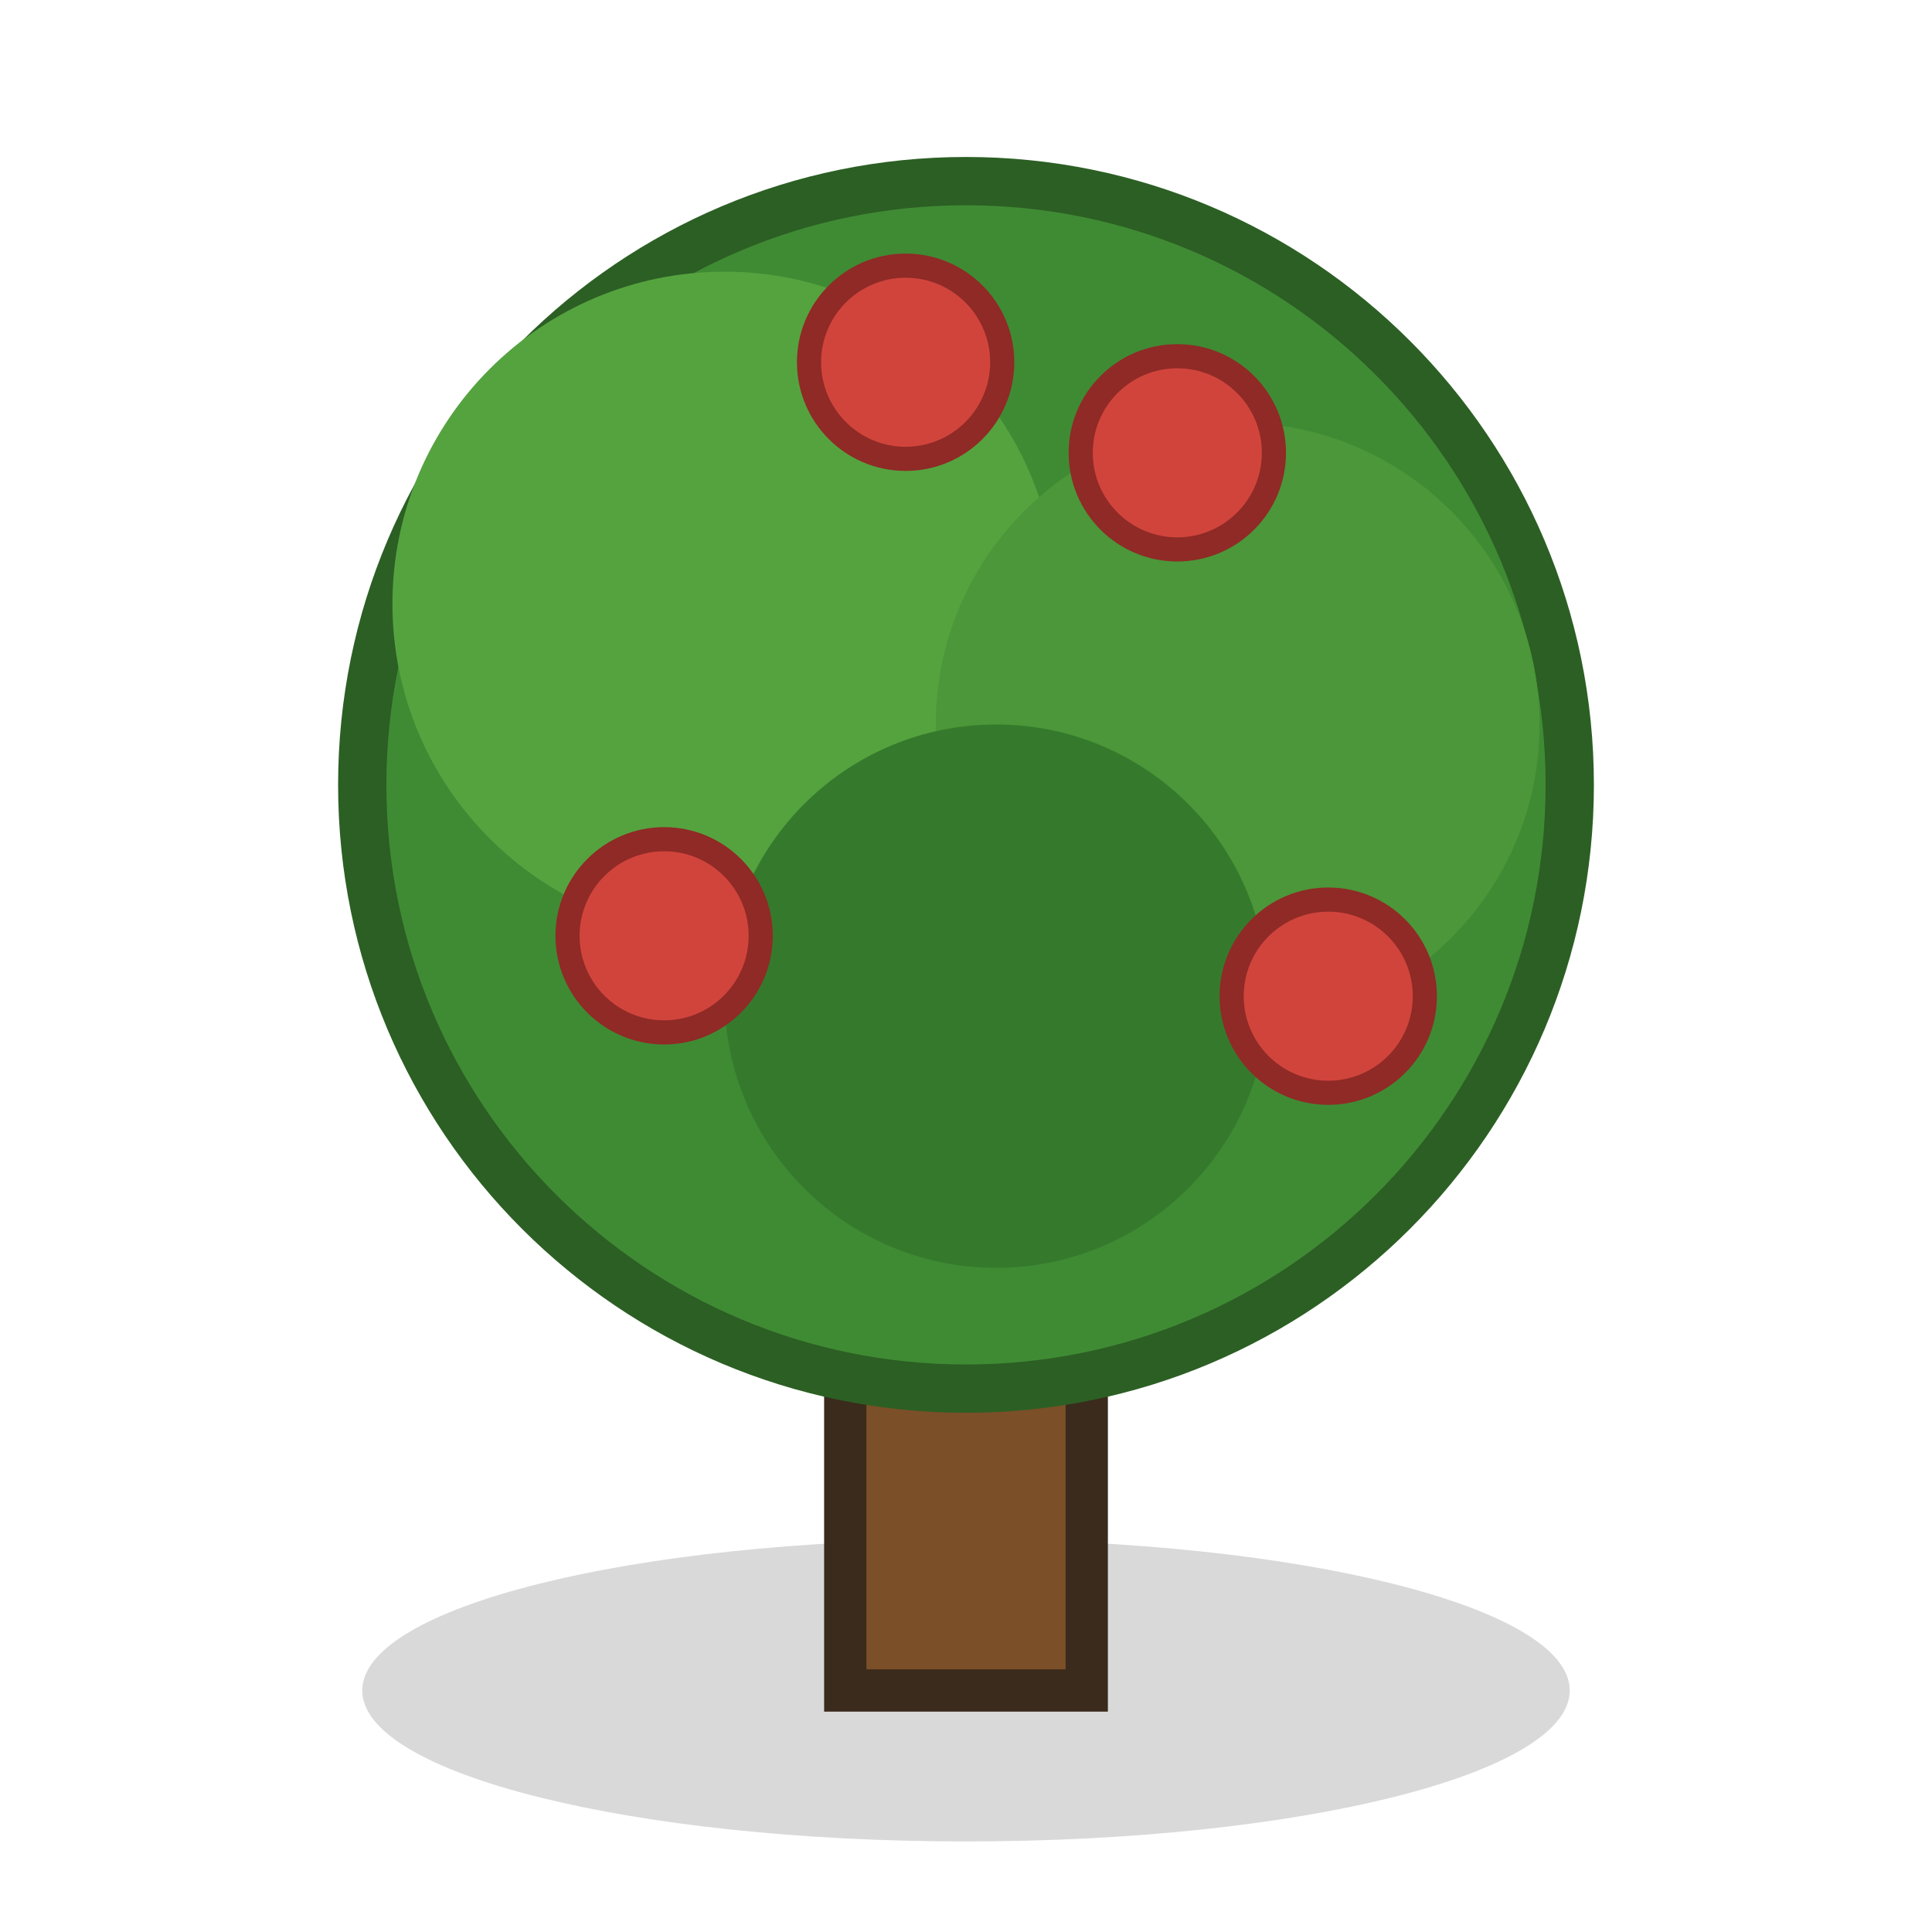
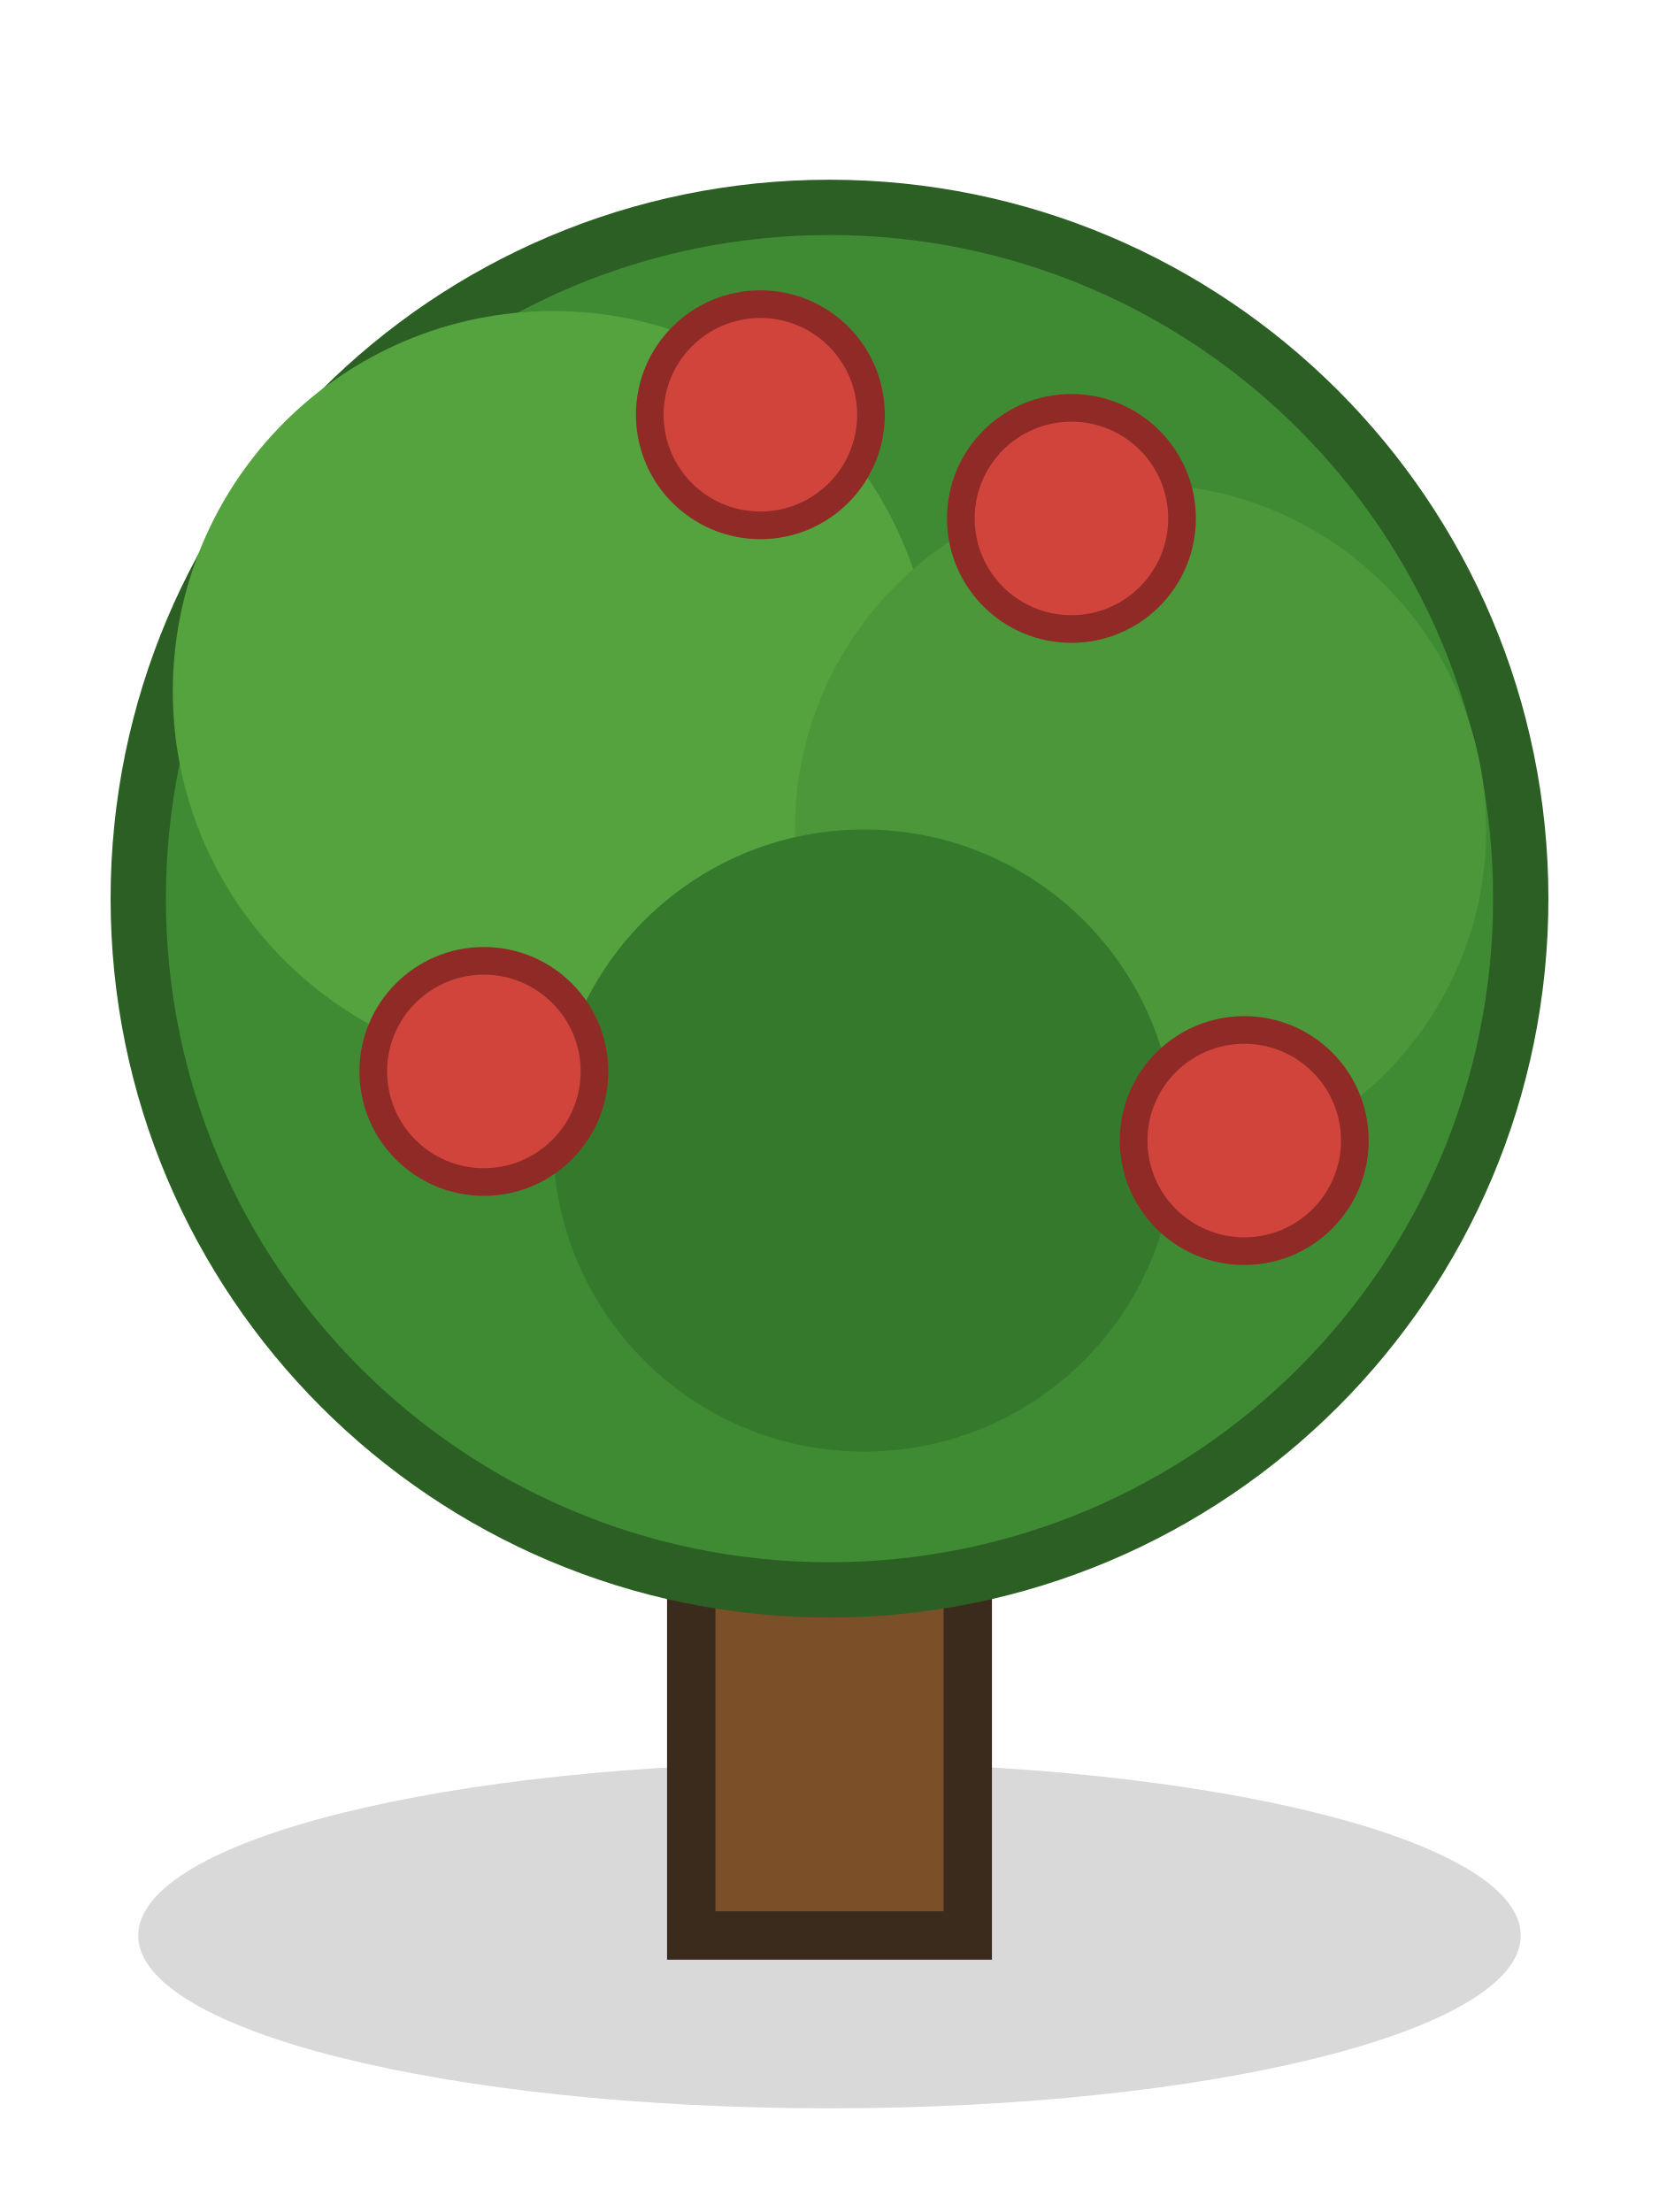
- <svg xmlns="http://www.w3.org/2000/svg" viewBox="0 0 64 64" width="64" height="64">
+ <svg xmlns="http://www.w3.org/2000/svg" viewBox="8 0 48 64" width="48" height="64">
  <ellipse cx="32" cy="56" rx="20" ry="5" fill="#000" opacity=".15" />
  <path d="M28 56V38h8v18z" fill="#7b4f28" stroke="#3a2b1c" stroke-width="1.4" />
  <path d="M32 44l-6-5M32 40l6-5" fill="none" stroke="#6b4322" stroke-width="2.4" stroke-linecap="round" />
  <circle cx="32" cy="26" r="20" fill="#3f8b34" stroke="#2c5f24" stroke-width="1.6" />
  <circle cx="24" cy="20" r="11" fill="#55a33f" />
  <circle cx="41" cy="24" r="10" fill="#4b9739" />
  <circle cx="33" cy="33" r="9" fill="#357a2c" />
  <circle cx="22" cy="31" r="3.2" fill="#d1443c" stroke="#8f2a26" stroke-width=".8" />
  <circle cx="39" cy="15" r="3.2" fill="#d1443c" stroke="#8f2a26" stroke-width=".8" />
  <circle cx="44" cy="33" r="3.2" fill="#d1443c" stroke="#8f2a26" stroke-width=".8" />
  <circle cx="30" cy="12" r="3.2" fill="#d1443c" stroke="#8f2a26" stroke-width=".8" />
</svg>
